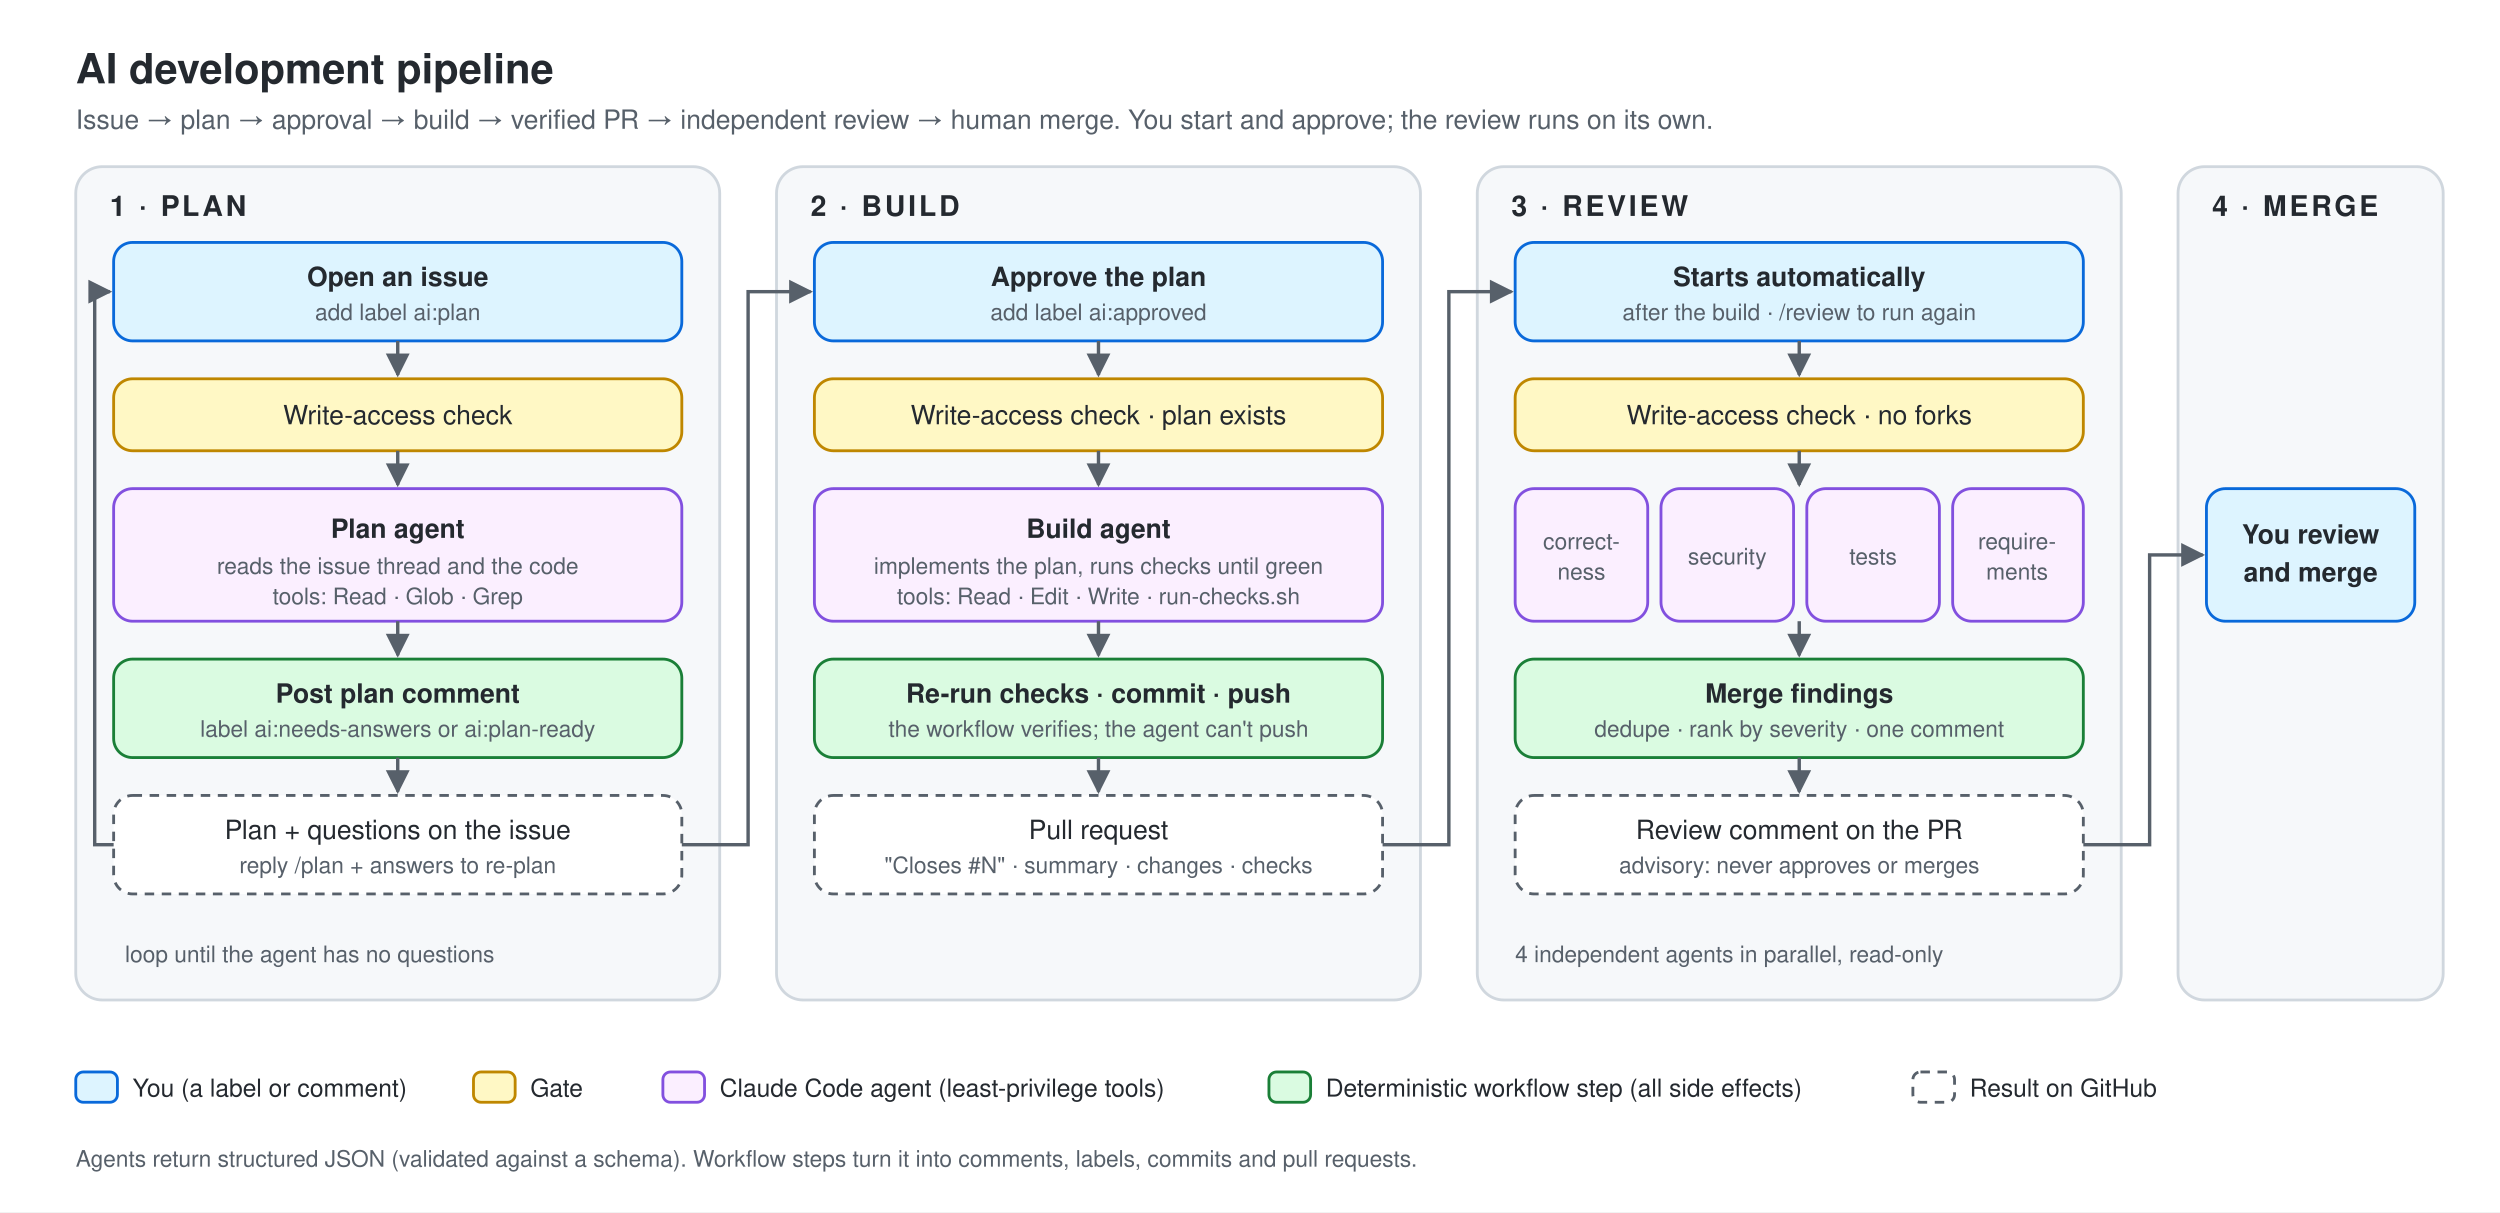
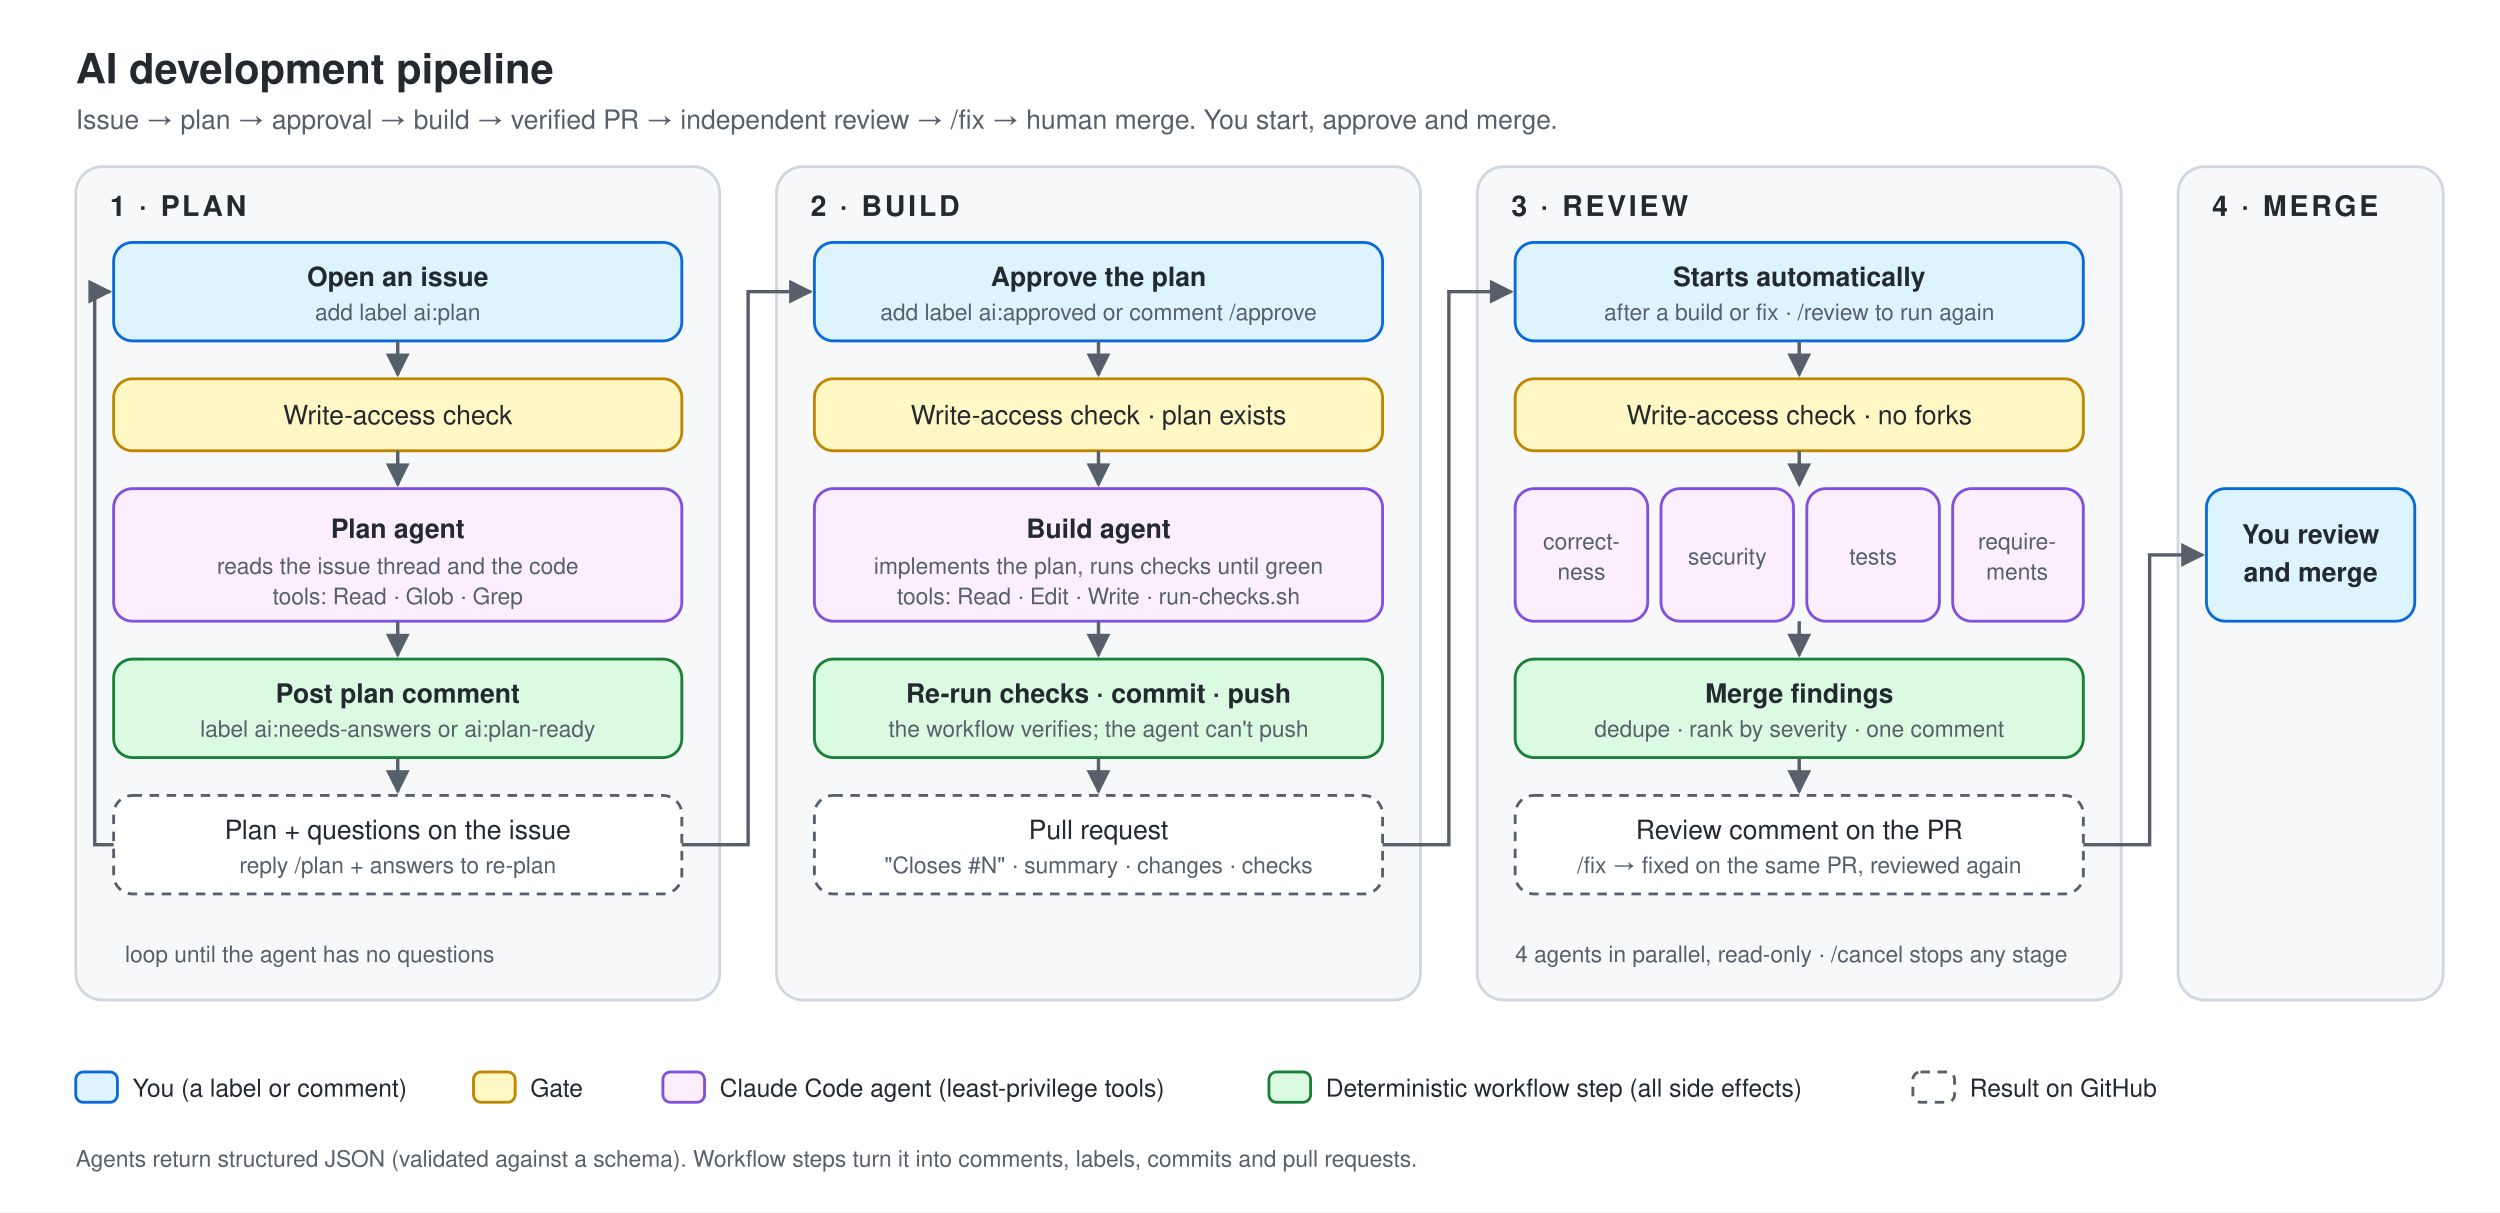
<svg xmlns="http://www.w3.org/2000/svg" width="1320" height="640" viewBox="0 0 1320 640" font-family="-apple-system, BlinkMacSystemFont, 'Segoe UI', Helvetica, Arial, sans-serif">
  <defs>
    <marker id="arrow" viewBox="0 0 10 10" refX="9" refY="5" markerWidth="7" markerHeight="7" orient="auto-start-reverse">
      <path d="M0,0 L10,5 L0,10 z" fill="#57606a" />
    </marker>
    <style>
      .stage { fill: #f6f8fa; stroke: #d0d7de; stroke-width: 1.5; }
      .stage-title { font-size: 15px; font-weight: 700; fill: #24292f; letter-spacing: 1.5px; }
      .human { fill: #ddf4ff; stroke: #0969da; stroke-width: 1.5; }
      .gate { fill: #fff8c5; stroke: #bf8700; stroke-width: 1.5; }
      .agent { fill: #fbefff; stroke: #8250df; stroke-width: 1.5; }
      .det { fill: #dafbe1; stroke: #1a7f37; stroke-width: 1.5; }
      .out { fill: #ffffff; stroke: #57606a; stroke-width: 1.5; stroke-dasharray: 5 4; }
      .t { font-size: 14px; fill: #24292f; text-anchor: middle; }
      .ts { font-size: 12px; fill: #57606a; text-anchor: middle; }
      .tb { font-size: 14px; font-weight: 600; fill: #24292f; text-anchor: middle; }
      .flow { stroke: #57606a; stroke-width: 1.8; fill: none; }
      .note { font-size: 12px; fill: #57606a; }
    </style>
  </defs>
  <rect width="1320" height="640" fill="#ffffff" />
  <text x="40" y="44" font-size="22" font-weight="700" fill="#24292f">AI development pipeline</text>
-   <text x="40" y="68" font-size="14" fill="#57606a">Issue → plan → approval → build → verified PR → independent review → human merge. You start and approve; the review runs on its own.</text>
+   <text x="40" y="68" font-size="14" fill="#57606a">Issue → plan → approval → build → verified PR → independent review → /fix → human merge. You start, approve and merge.</text>
  <rect class="stage" x="40" y="88" width="340" height="440" rx="14" />
  <text class="stage-title" x="58" y="114">1 · PLAN</text>
  <rect class="stage" x="410" y="88" width="340" height="440" rx="14" />
  <text class="stage-title" x="428" y="114">2 · BUILD</text>
  <rect class="stage" x="780" y="88" width="340" height="440" rx="14" />
  <text class="stage-title" x="798" y="114">3 · REVIEW</text>
  <rect class="stage" x="1150" y="88" width="140" height="440" rx="14" />
  <text class="stage-title" x="1168" y="114">4 · MERGE</text>
  <rect class="human" x="60" y="128" width="300" height="52" rx="10" />
  <text class="tb" x="210" y="151">Open an issue</text>
  <text class="ts" x="210" y="169">add label ai:plan</text>
  <rect class="gate" x="60" y="200" width="300" height="38" rx="10" />
  <text class="t" x="210" y="224">Write-access check</text>
  <rect class="agent" x="60" y="258" width="300" height="70" rx="10" />
  <text class="tb" x="210" y="284">Plan agent</text>
  <text class="ts" x="210" y="303">reads the issue thread and the code</text>
  <text class="ts" x="210" y="319">tools: Read · Glob · Grep</text>
  <rect class="det" x="60" y="348" width="300" height="52" rx="10" />
  <text class="tb" x="210" y="371">Post plan comment</text>
  <text class="ts" x="210" y="389">label ai:needs-answers or ai:plan-ready</text>
  <rect class="out" x="60" y="420" width="300" height="52" rx="10" />
  <text class="t" x="210" y="443">Plan + questions on the issue</text>
  <text class="ts" x="210" y="461">reply /plan + answers to re-plan</text>
  <path class="flow" d="M210,180 V198" marker-end="url(#arrow)" />
  <path class="flow" d="M210,238 V256" marker-end="url(#arrow)" />
  <path class="flow" d="M210,328 V346" marker-end="url(#arrow)" />
  <path class="flow" d="M210,400 V418" marker-end="url(#arrow)" />
  <path class="flow" d="M60,446 H50 V154 H58" marker-end="url(#arrow)" />
  <text class="note" x="66" y="508">loop until the agent has no questions</text>
  <rect class="human" x="430" y="128" width="300" height="52" rx="10" />
  <text class="tb" x="580" y="151">Approve the plan</text>
-   <text class="ts" x="580" y="169">add label ai:approved</text>
+   <text class="ts" x="580" y="169">add label ai:approved or comment /approve</text>
  <rect class="gate" x="430" y="200" width="300" height="38" rx="10" />
  <text class="t" x="580" y="224">Write-access check · plan exists</text>
  <rect class="agent" x="430" y="258" width="300" height="70" rx="10" />
  <text class="tb" x="580" y="284">Build agent</text>
  <text class="ts" x="580" y="303">implements the plan, runs checks until green</text>
  <text class="ts" x="580" y="319">tools: Read · Edit · Write · run-checks.sh</text>
  <rect class="det" x="430" y="348" width="300" height="52" rx="10" />
  <text class="tb" x="580" y="371">Re-run checks · commit · push</text>
  <text class="ts" x="580" y="389">the workflow verifies; the agent can't push</text>
  <rect class="out" x="430" y="420" width="300" height="52" rx="10" />
  <text class="t" x="580" y="443">Pull request</text>
  <text class="ts" x="580" y="461">"Closes #N" · summary · changes · checks</text>
  <path class="flow" d="M580,180 V198" marker-end="url(#arrow)" />
  <path class="flow" d="M580,238 V256" marker-end="url(#arrow)" />
  <path class="flow" d="M580,328 V346" marker-end="url(#arrow)" />
  <path class="flow" d="M580,400 V418" marker-end="url(#arrow)" />
  <rect class="human" x="800" y="128" width="300" height="52" rx="10" />
  <text class="tb" x="950" y="151">Starts automatically</text>
-   <text class="ts" x="950" y="169">after the build · /review to run again</text>
+   <text class="ts" x="950" y="169">after a build or fix · /review to run again</text>
  <rect class="gate" x="800" y="200" width="300" height="38" rx="10" />
  <text class="t" x="950" y="224">Write-access check · no forks</text>
  <rect class="agent" x="800" y="258" width="70" height="70" rx="10" />
  <text class="ts" x="835" y="290">correct-</text>
  <text class="ts" x="835" y="306">ness</text>
  <rect class="agent" x="877" y="258" width="70" height="70" rx="10" />
  <text class="ts" x="912" y="298">security</text>
  <rect class="agent" x="954" y="258" width="70" height="70" rx="10" />
  <text class="ts" x="989" y="298">tests</text>
  <rect class="agent" x="1031" y="258" width="69" height="70" rx="10" />
  <text class="ts" x="1065" y="290">require-</text>
  <text class="ts" x="1065" y="306">ments</text>
  <rect class="det" x="800" y="348" width="300" height="52" rx="10" />
  <text class="tb" x="950" y="371">Merge findings</text>
  <text class="ts" x="950" y="389">dedupe · rank by severity · one comment</text>
  <rect class="out" x="800" y="420" width="300" height="52" rx="10" />
  <text class="t" x="950" y="443">Review comment on the PR</text>
-   <text class="ts" x="950" y="461">advisory: never approves or merges</text>
+   <text class="ts" x="950" y="461">/fix → fixed on the same PR, reviewed again</text>
  <path class="flow" d="M950,180 V198" marker-end="url(#arrow)" />
  <path class="flow" d="M950,238 V256" marker-end="url(#arrow)" />
  <path class="flow" d="M950,328 V346" marker-end="url(#arrow)" />
  <path class="flow" d="M950,400 V418" marker-end="url(#arrow)" />
-   <text class="note" x="800" y="508">4 independent agents in parallel, read-only</text>
+   <text class="note" x="800" y="508">4 agents in parallel, read-only · /cancel stops any stage</text>
  <rect class="human" x="1165" y="258" width="110" height="70" rx="10" />
  <text class="tb" x="1220" y="287">You review</text>
  <text class="tb" x="1220" y="307">and merge</text>
  <path class="flow" d="M360,446 H395 V154 H428" marker-end="url(#arrow)" />
  <path class="flow" d="M730,446 H765 V154 H798" marker-end="url(#arrow)" />
  <path class="flow" d="M1100,446 H1135 V293 H1163" marker-end="url(#arrow)" />
  <rect class="human" x="40" y="566" width="22" height="16" rx="4" />
  <text x="70" y="579" font-size="13" fill="#24292f">You (a label or comment)</text>
  <rect class="gate" x="250" y="566" width="22" height="16" rx="4" />
  <text x="280" y="579" font-size="13" fill="#24292f">Gate</text>
  <rect class="agent" x="350" y="566" width="22" height="16" rx="4" />
  <text x="380" y="579" font-size="13" fill="#24292f">Claude Code agent (least-privilege tools)</text>
  <rect class="det" x="670" y="566" width="22" height="16" rx="4" />
  <text x="700" y="579" font-size="13" fill="#24292f">Deterministic workflow step (all side effects)</text>
  <rect class="out" x="1010" y="566" width="22" height="16" rx="4" />
  <text x="1040" y="579" font-size="13" fill="#24292f">Result on GitHub</text>
  <text x="40" y="616" font-size="12" fill="#57606a">Agents return structured JSON (validated against a schema). Workflow steps turn it into comments, labels, commits and pull requests.</text>
</svg>
